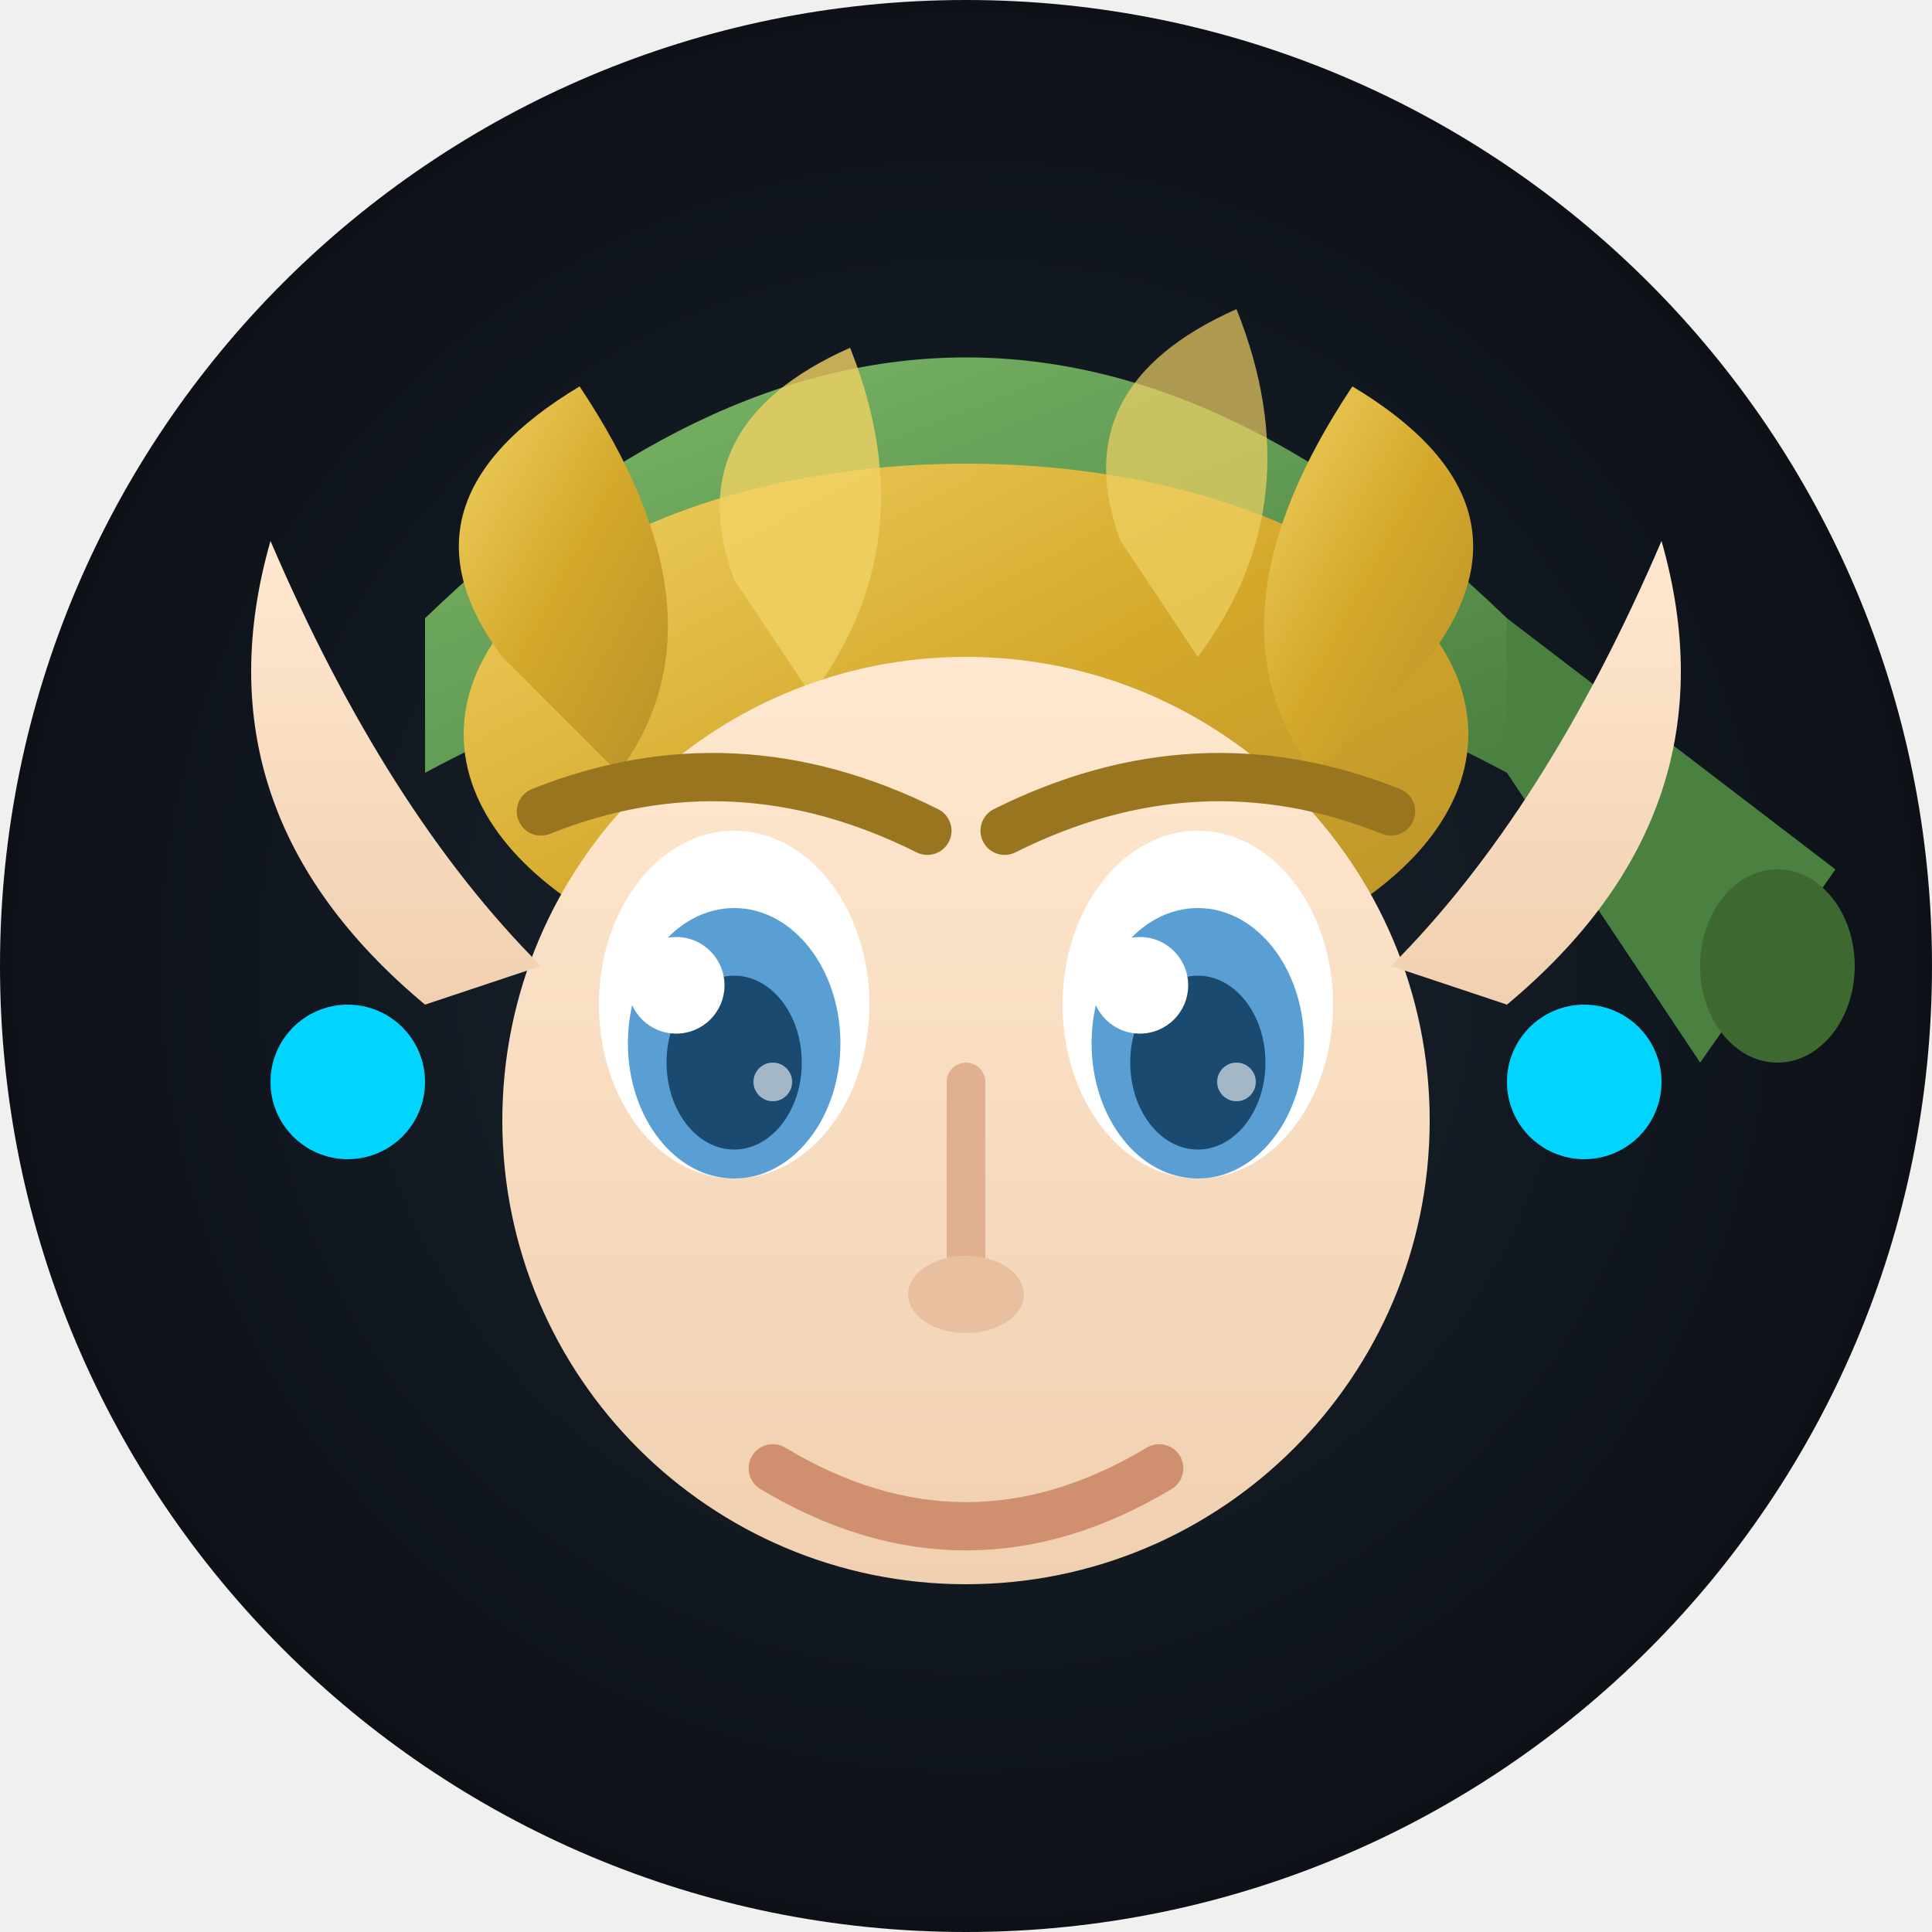
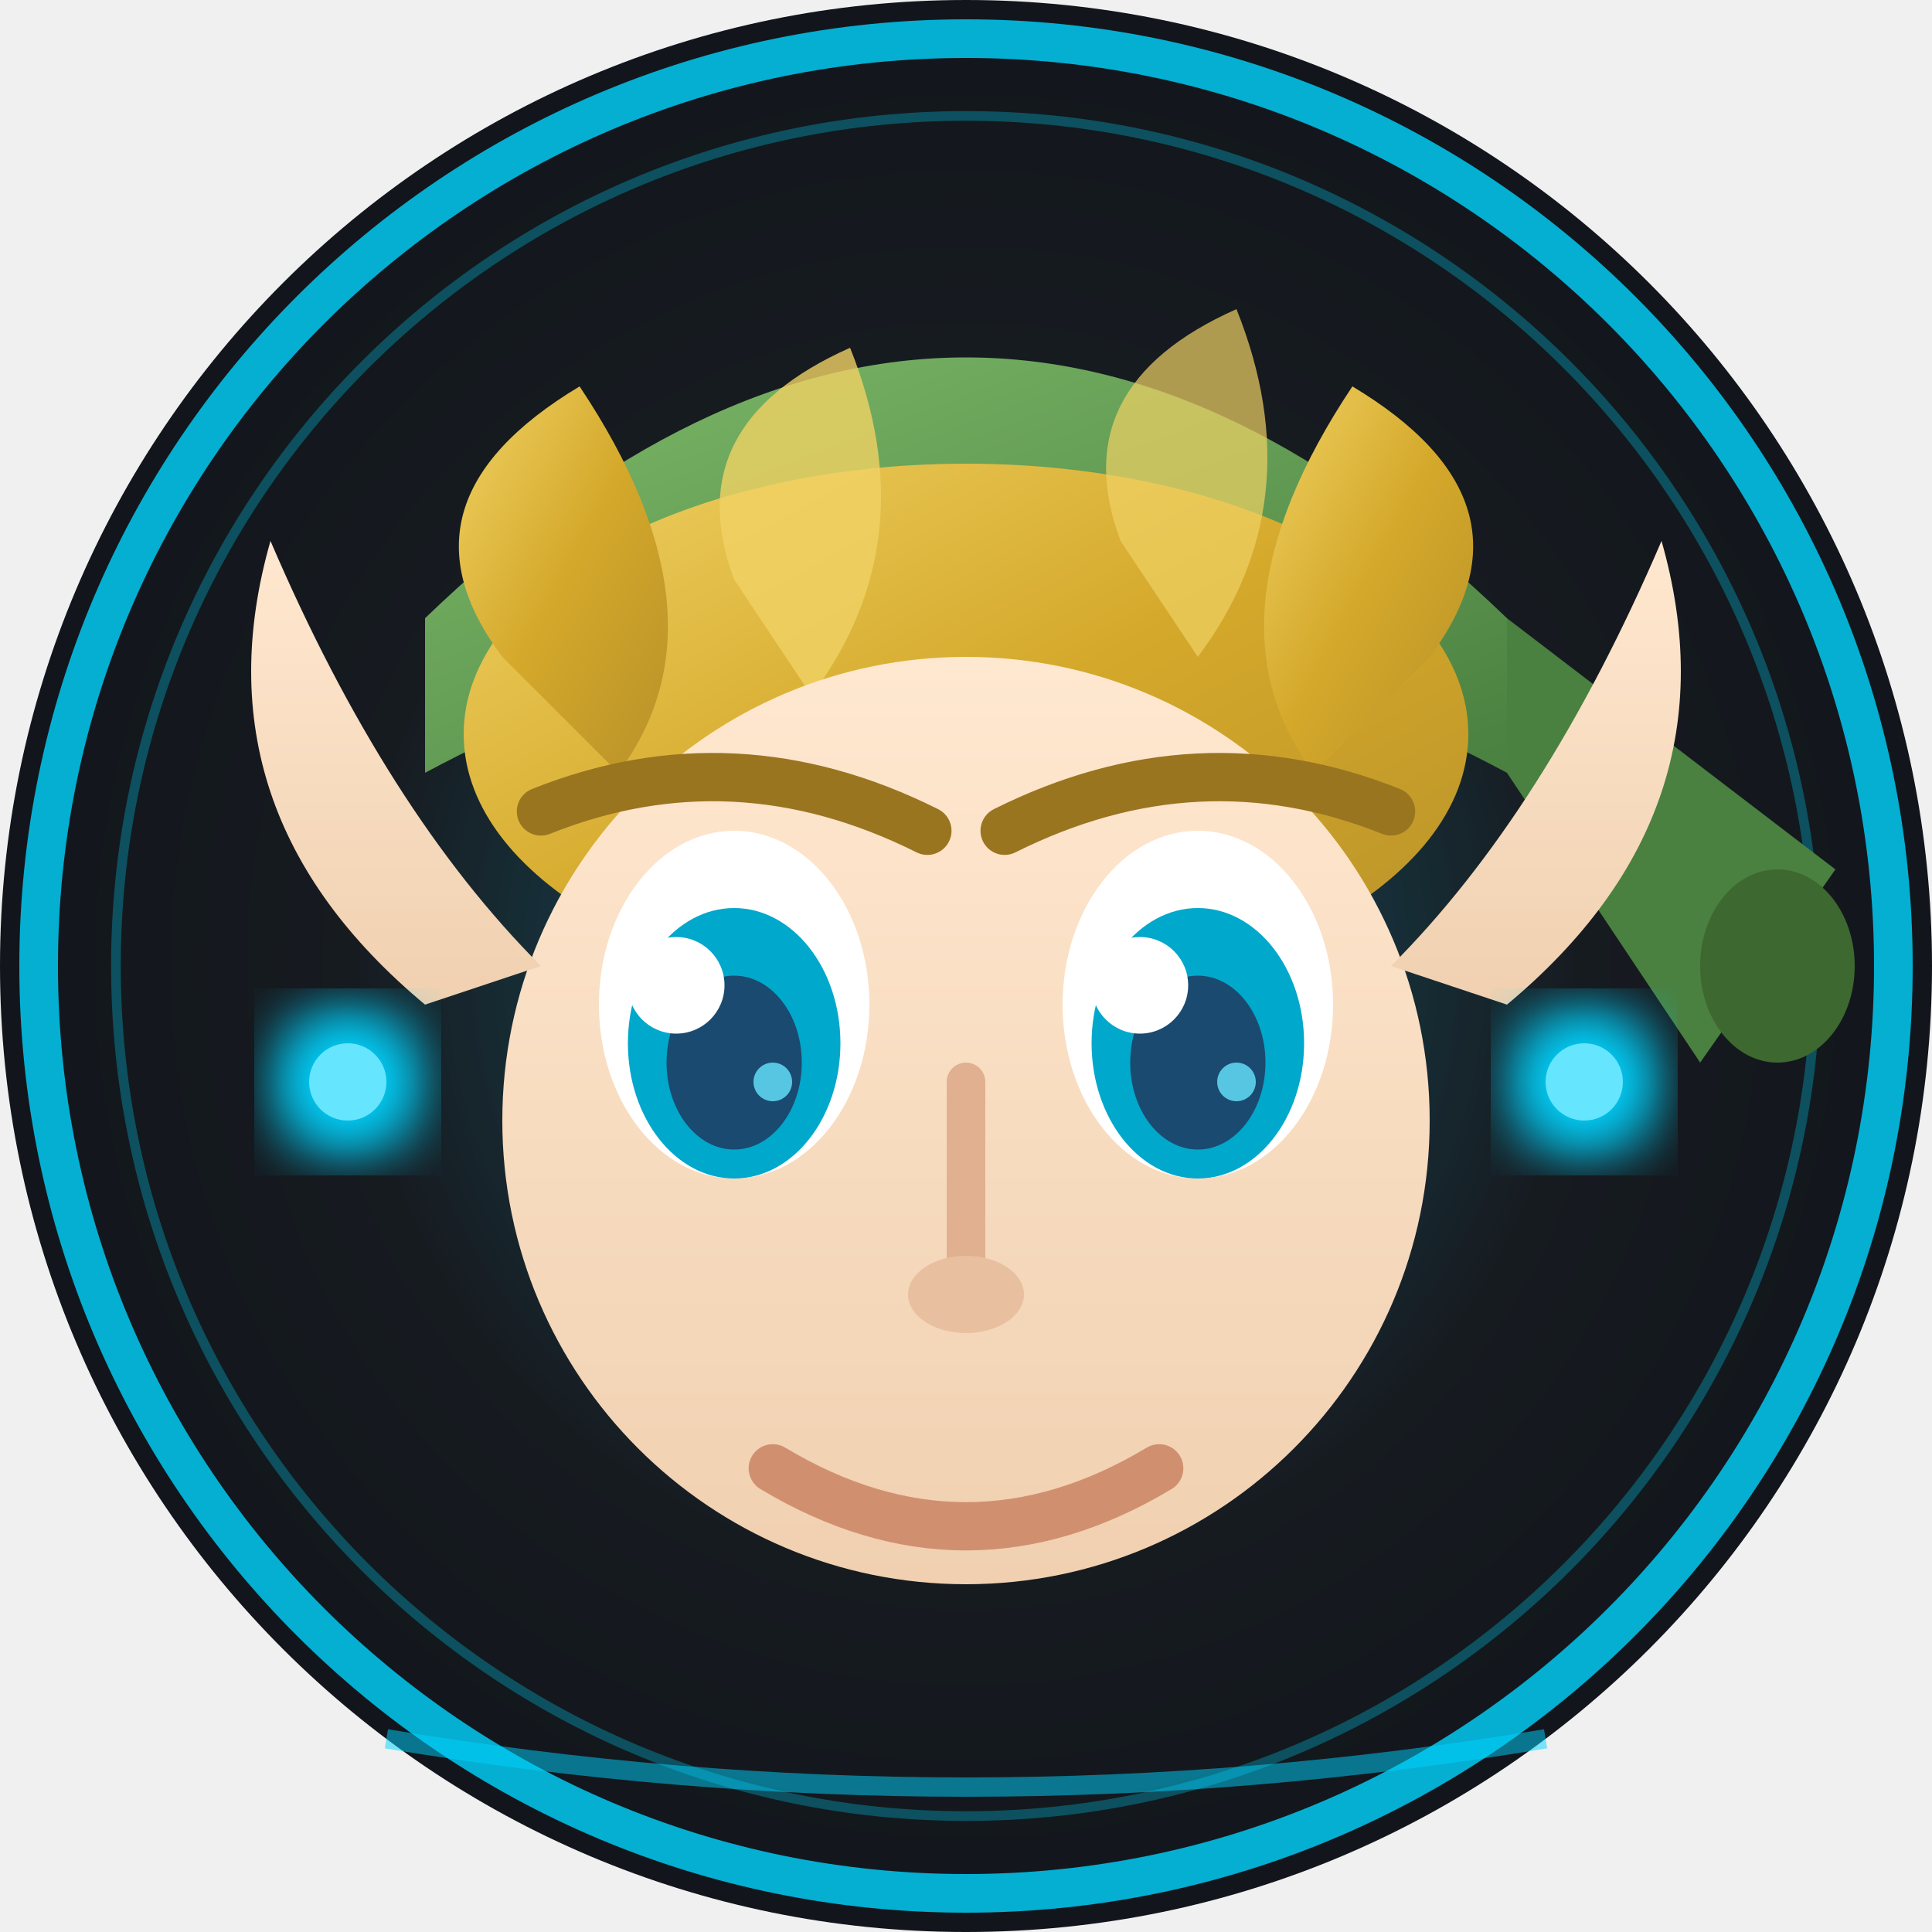
<svg xmlns="http://www.w3.org/2000/svg" viewBox="0 0 100 100">
  <defs>
-     <radialGradient id="bgGlow" cx="50%" cy="50%" r="50%">
-       <stop offset="0%" stop-color="#1a2530" />
+     <radialGradient id="sheikahBg" cx="50%" cy="50%" r="70%">
+       <stop offset="0%" stop-color="#1e2328" />
      <stop offset="100%" stop-color="#0d1117" />
+     </radialGradient>
+     <radialGradient id="sheikahGlow" cx="50%" cy="50%" r="50%">
+       <stop offset="0%" stop-color="#00d4ff" stop-opacity="0.3" />
+       <stop offset="70%" stop-color="#00d4ff" stop-opacity="0" />
    </radialGradient>
    <linearGradient id="hairGold" x1="0%" y1="0%" x2="100%" y2="100%">
      <stop offset="0%" stop-color="#f0d264" />
      <stop offset="50%" stop-color="#d4a82a" />
      <stop offset="100%" stop-color="#b8922a" />
    </linearGradient>
    <linearGradient id="hatGreen" x1="0%" y1="0%" x2="100%" y2="100%">
      <stop offset="0%" stop-color="#7cb868" />
      <stop offset="100%" stop-color="#4a8040" />
    </linearGradient>
    <linearGradient id="skinTone" x1="0%" y1="0%" x2="0%" y2="100%">
      <stop offset="0%" stop-color="#ffe8d0" />
      <stop offset="100%" stop-color="#f0d0b0" />
    </linearGradient>
+     <filter id="sheikahBlur">
+       <feGaussianBlur stdDeviation="1.5" />
+     </filter>
  </defs>
-   <circle cx="50" cy="50" r="50" fill="url(#bgGlow)" />
+   <circle cx="50" cy="50" r="50" fill="url(#sheikahBg)" />
+   <circle cx="50" cy="50" r="48" fill="none" stroke="#00d4ff" stroke-width="2" opacity="0.8">
+     <animate attributeName="opacity" values="0.6;1;0.6" dur="3s" repeatCount="indefinite" />
+   </circle>
+   <circle cx="50" cy="50" r="44" fill="none" stroke="#00d4ff" stroke-width="0.5" opacity="0.3" />
+   <circle cx="50" cy="50" r="45" fill="url(#sheikahGlow)" />
  <path d="M22 32 Q50 5 78 32 L78 40 Q50 25 22 40 Z" fill="url(#hatGreen)" />
  <path d="M78 32 L95 45 L88 55 L78 40 Z" fill="#4a8040" />
  <ellipse cx="92" cy="50" rx="4" ry="5" fill="#3d6830" />
  <ellipse cx="50" cy="38" rx="26" ry="14" fill="url(#hairGold)" />
  <path d="M26 34 Q20 26 30 20 Q38 32 32 40 Z" fill="url(#hairGold)" />
  <path d="M74 34 Q80 26 70 20 Q62 32 68 40 Z" fill="url(#hairGold)" />
  <path d="M38 30 Q35 22 44 18 Q48 28 42 36 Z" fill="#f0d264" opacity="0.8" />
  <path d="M58 28 Q55 20 64 16 Q68 26 62 34 Z" fill="#f0d264" opacity="0.7" />
  <ellipse cx="50" cy="58" rx="24" ry="24" fill="url(#skinTone)" />
  <path d="M22 52 Q10 42 14 28 Q20 42 28 50 Z" fill="url(#skinTone)" />
  <path d="M78 52 Q90 42 86 28 Q80 42 72 50 Z" fill="url(#skinTone)" />
-   <circle cx="18" cy="56" r="4" fill="#00d4ff">
+   <circle cx="18" cy="56" r="4" fill="#00d4ff" filter="url(#sheikahBlur)">
+     <animate attributeName="r" values="4;5;4" dur="2s" repeatCount="indefinite" />
    <animate attributeName="opacity" values="0.7;1;0.7" dur="2s" repeatCount="indefinite" />
  </circle>
-   <circle cx="82" cy="56" r="4" fill="#00d4ff">
+   <circle cx="82" cy="56" r="4" fill="#00d4ff" filter="url(#sheikahBlur)">
+     <animate attributeName="r" values="4;5;4" dur="2s" repeatCount="indefinite" />
    <animate attributeName="opacity" values="0.7;1;0.7" dur="2s" repeatCount="indefinite" />
  </circle>
+   <circle cx="18" cy="56" r="2" fill="#66e5ff" />
+   <circle cx="82" cy="56" r="2" fill="#66e5ff" />
  <ellipse cx="38" cy="52" rx="7" ry="9" fill="#fff" />
  <ellipse cx="62" cy="52" rx="7" ry="9" fill="#fff" />
-   <ellipse cx="38" cy="54" rx="5.5" ry="7" fill="#5a9fd4" />
-   <ellipse cx="62" cy="54" rx="5.5" ry="7" fill="#5a9fd4" />
+   <ellipse cx="38" cy="54" rx="5.5" ry="7" fill="#00a8cc" />
+   <ellipse cx="62" cy="54" rx="5.5" ry="7" fill="#00a8cc" />
  <ellipse cx="38" cy="55" rx="3.5" ry="4.5" fill="#1a4a70" />
  <ellipse cx="62" cy="55" rx="3.5" ry="4.5" fill="#1a4a70" />
  <circle cx="35" cy="51" r="2.5" fill="#fff" />
  <circle cx="59" cy="51" r="2.5" fill="#fff" />
-   <circle cx="40" cy="56" r="1" fill="#fff" opacity="0.6" />
-   <circle cx="64" cy="56" r="1" fill="#fff" opacity="0.6" />
+   <circle cx="40" cy="56" r="1" fill="#66e5ff" opacity="0.8" />
+   <circle cx="64" cy="56" r="1" fill="#66e5ff" opacity="0.8" />
  <path d="M28 42 Q38 38 48 43" fill="none" stroke="#9a7520" stroke-width="2.5" stroke-linecap="round" />
  <path d="M52 43 Q62 38 72 42" fill="none" stroke="#9a7520" stroke-width="2.5" stroke-linecap="round" />
  <path d="M50 56 L50 66" fill="none" stroke="#e0b090" stroke-width="2" stroke-linecap="round" />
  <ellipse cx="50" cy="67" rx="3" ry="2" fill="#e8c0a0" />
  <path d="M40 76 Q50 82 60 76" fill="none" stroke="#d09070" stroke-width="2.5" stroke-linecap="round" />
+   <path d="M20 90 Q50 95 80 90" fill="none" stroke="#00d4ff" stroke-width="1" opacity="0.5">
+     <animate attributeName="opacity" values="0.3;0.7;0.3" dur="4s" repeatCount="indefinite" />
+   </path>
</svg>
